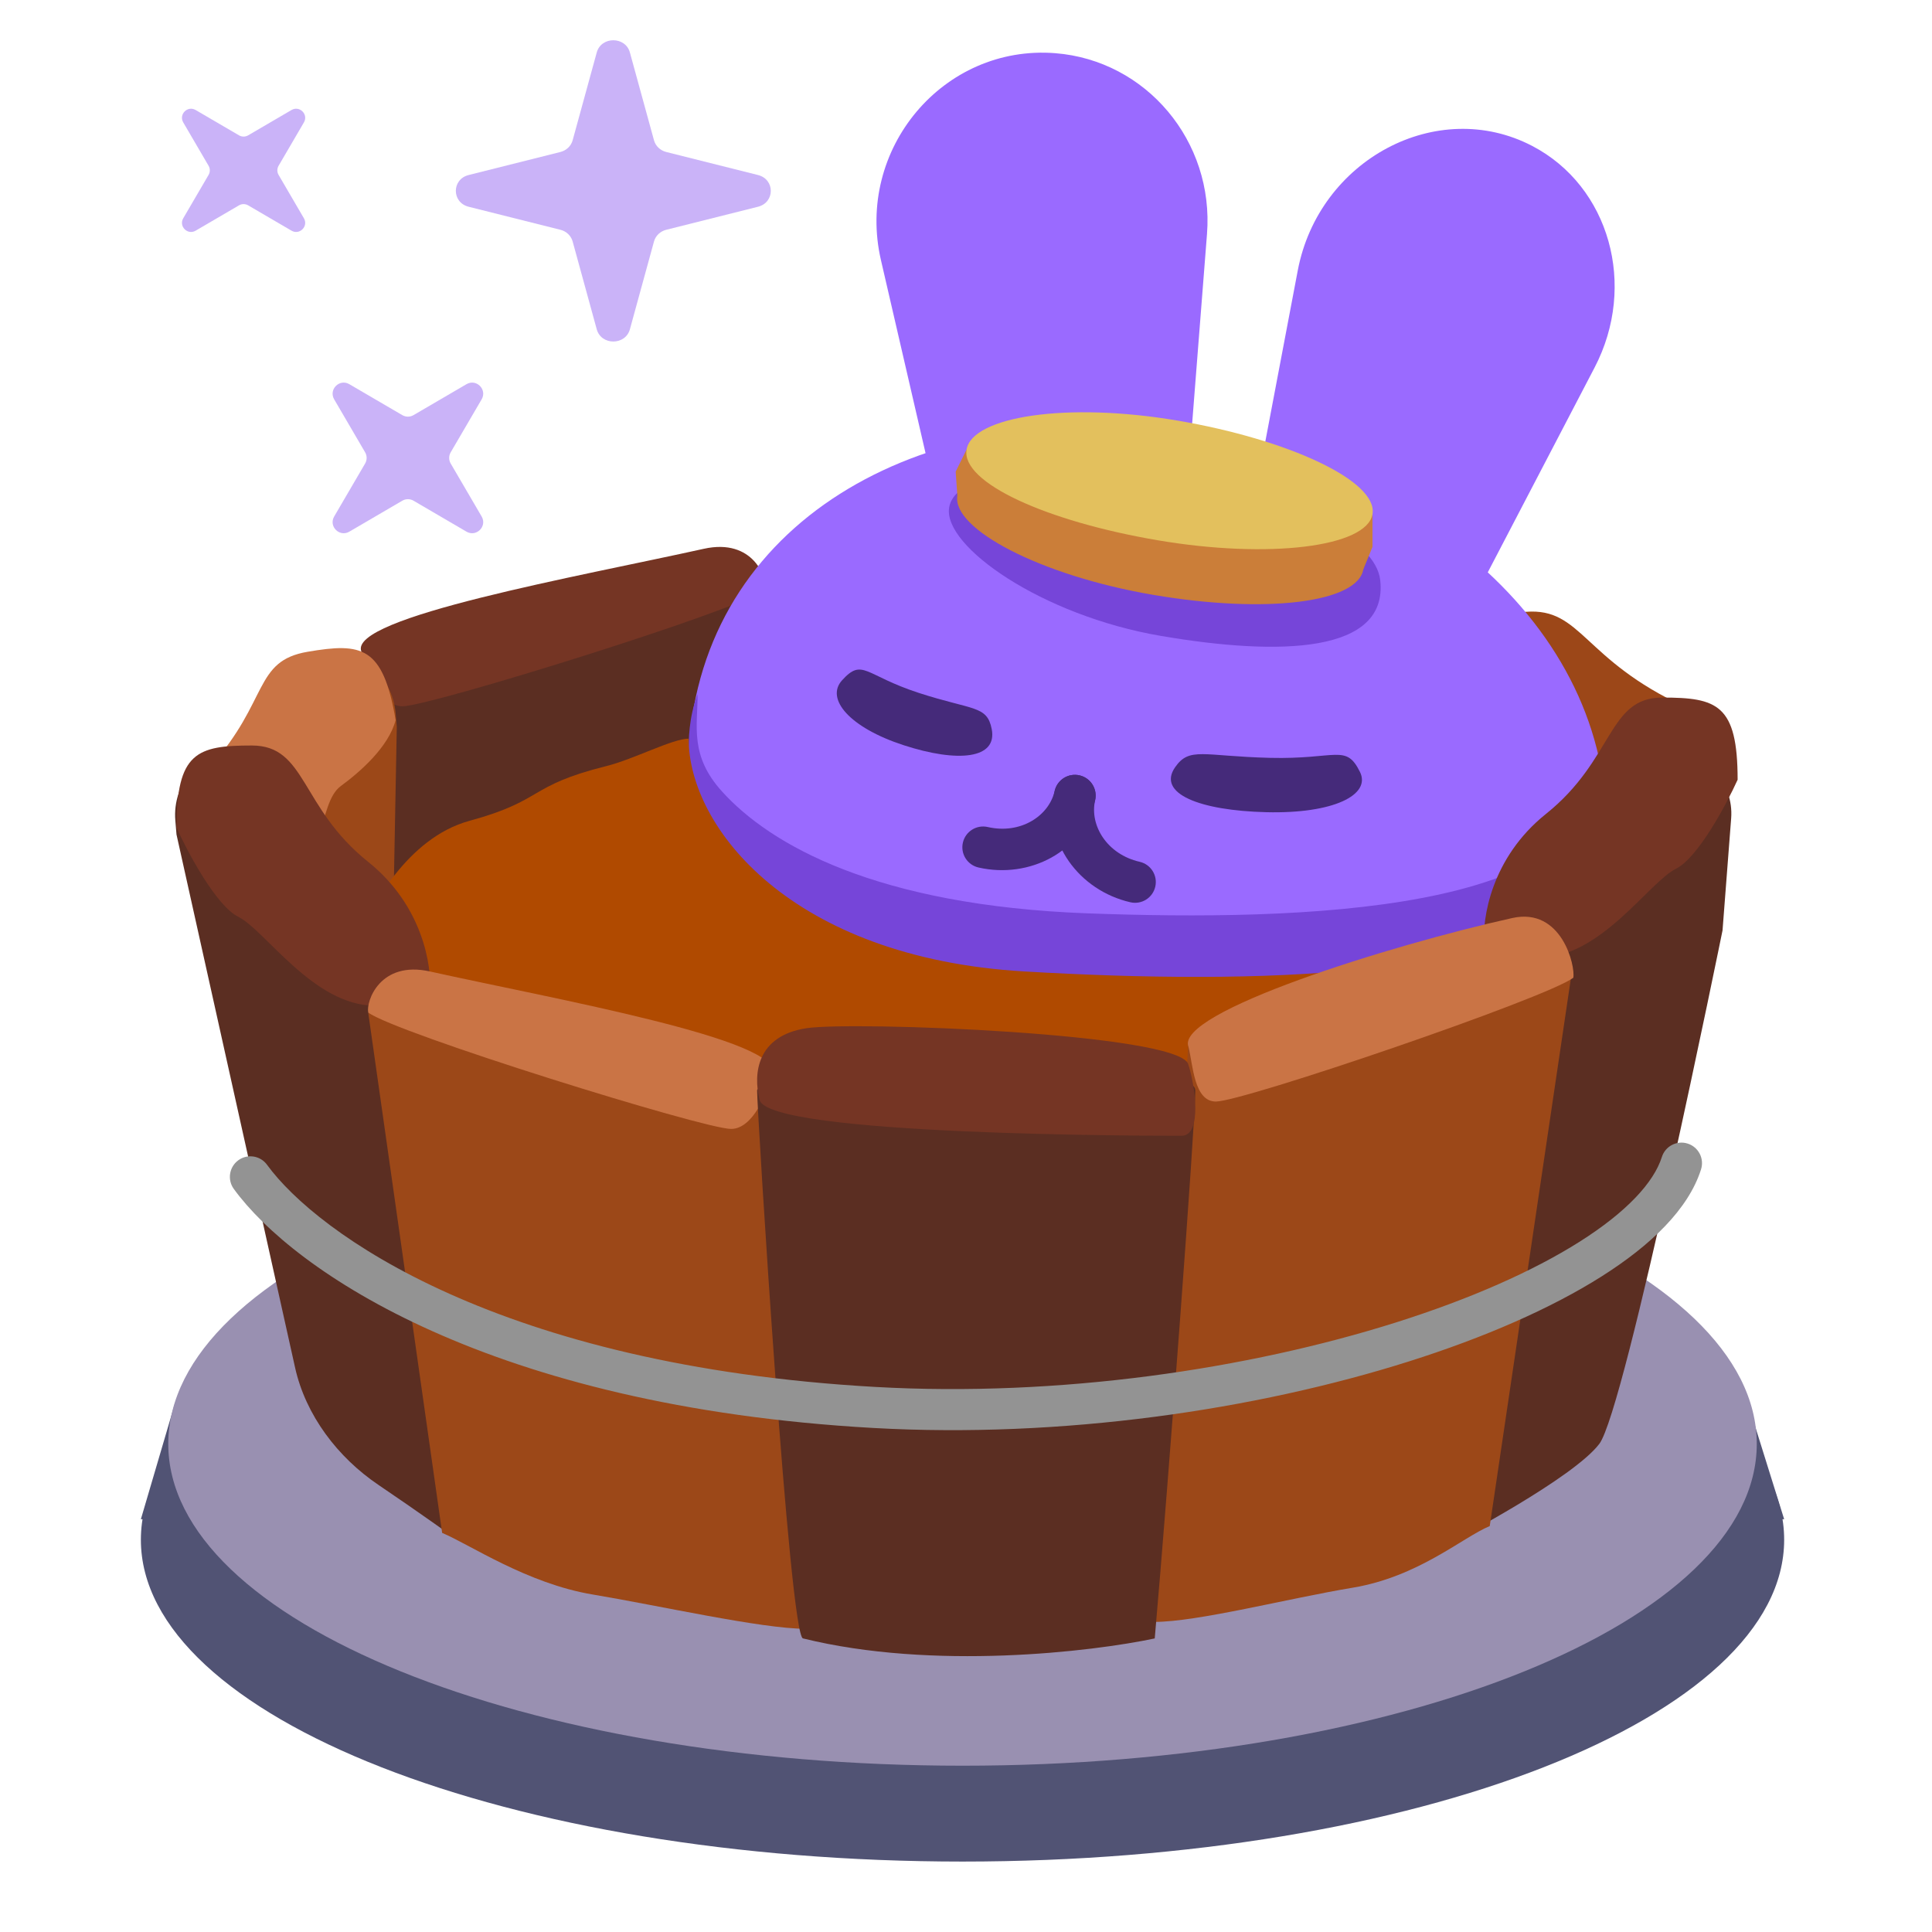
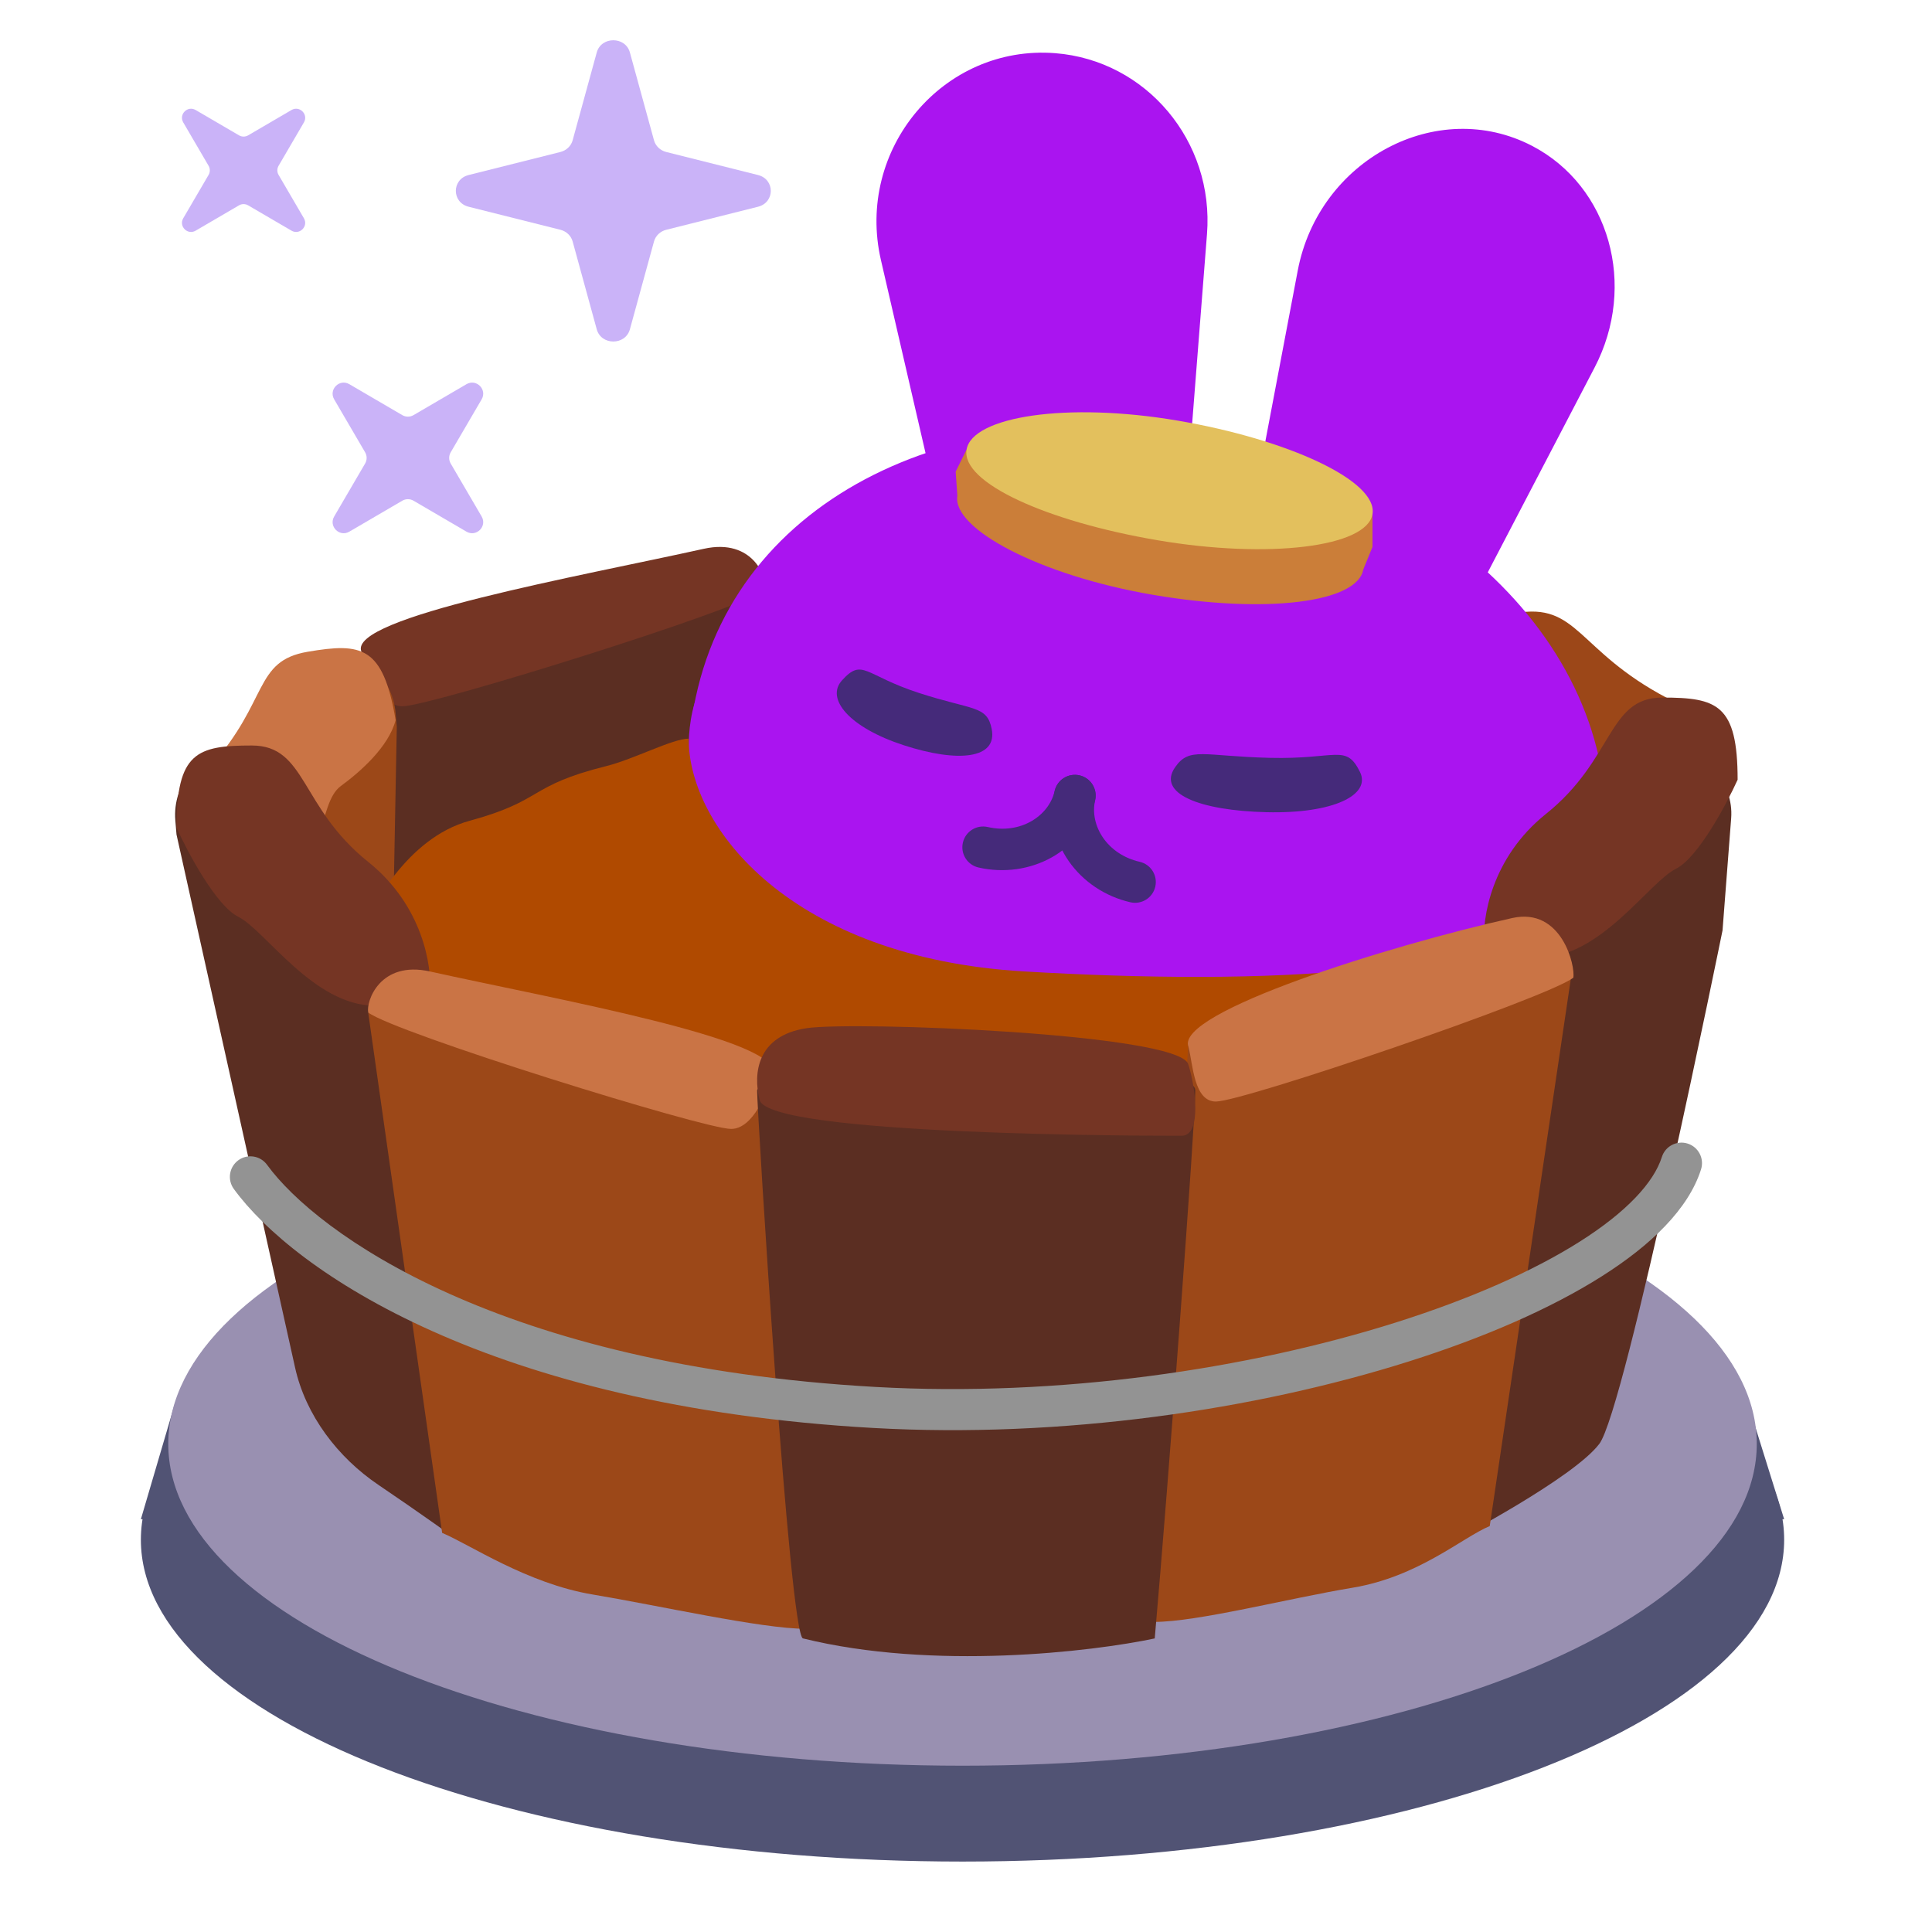
<svg xmlns="http://www.w3.org/2000/svg" width="192" height="192" fill="none" viewBox="0 0 192 192">
  <path fill="#515374" d="M177.308 153.019C177.308 170.681 140.75 185 95.654 185C50.558 185 14 170.681 14 153.019C14 135.356 50.558 121.038 95.654 121.038C140.75 121.038 177.308 135.356 177.308 153.019Z" />
  <path fill="#515374" d="M177.308 150.977L173.906 140.09L17.402 139.41L14 150.977H177.308Z" />
  <path fill="#9990B1" d="M174.586 143.492C174.586 161.155 139.247 175.474 95.654 175.474C52.061 175.474 16.722 161.155 16.722 143.492C16.722 125.83 52.061 111.511 95.654 111.511C139.247 111.511 174.586 125.83 174.586 143.492Z" />
  <path fill="#5B2E22" d="M70.615 109.657L76.059 58.623L35.912 64.747L33.19 115.781C37.5 115.781 47.752 115.509 54.284 114.42C60.817 113.331 67.893 110.791 70.615 109.657Z" />
  <path fill="#753524" d="M107.359 109.47L112.803 58.436L72.656 64.56L69.935 115.594C74.244 115.594 84.496 115.322 91.028 114.233C97.561 113.144 104.638 110.604 107.359 109.47Z" />
  <path fill="#753524" d="M69.935 54.54C74.872 53.443 76.285 57.489 76.058 58.623C73.337 60.664 42.717 70.191 39.995 70.191C37.817 70.191 36.365 66.562 35.912 64.747C34.551 61.345 57.687 57.262 69.935 54.54Z" />
  <path fill="#6D2310" d="M77.18 59.969C72.151 60.506 72.103 64.792 72.68 65.794C75.912 66.859 107.971 66.109 110.55 65.24C112.614 64.545 112.83 60.642 112.681 58.778C112.884 55.119 89.656 58.638 77.18 59.969Z" />
  <path fill="#9C4818" d="M38.193 138.02L39.433 72.239L39.315 70.851C38.997 67.131 35.685 64.399 31.973 64.794C29.469 65.061 27.329 66.716 26.442 69.073L24.561 74.077L22.264 80.466C21.84 81.648 21.623 82.894 21.622 84.149L21.622 89.737C24.603 115.511 31.829 137.368 31.829 137.368C31.829 137.368 35.7 139.594 38.193 138.02Z" />
  <path fill="#9C4818" d="M149.409 137.135L148.169 71.354L148.288 69.966C148.606 66.246 151.917 63.514 155.63 63.909C158.134 64.175 160.274 65.831 161.16 68.188L163.041 73.192L165.338 79.581C165.763 80.763 165.98 82.009 165.98 83.264L165.98 88.852C162.999 114.626 155.773 136.483 155.773 136.483C155.773 136.483 151.903 138.709 149.409 137.135Z" />
  <path fill="#CA7445" d="M33.871 78.115C35.835 76.677 38.619 74.218 39.319 71.568C38.065 64.189 35.938 63.86 30.572 64.772C25.205 65.685 26.738 69.621 20.942 76.128C16.976 80.581 20.01 88.774 26.684 87.639C32.722 86.613 31.416 79.913 33.871 78.115Z" />
  <path fill="#9C4718" d="M152.201 76.625C149.467 75.854 145.424 74.308 143.603 71.732C142.065 63.286 144.279 62.09 150.555 60.946C156.832 59.803 156.7 64.65 165.665 69.362C171.8 72.587 171.7 82.614 163.893 84.037C156.832 85.323 155.619 77.589 152.201 76.625Z" />
-   <path fill="#9A6AFF" d="M87.548 25.855C84.997 14.815 93.753 4.415 104.864 5.285C113.918 5.995 120.672 14.043 119.95 23.262L117.465 54.97C116.958 61.448 111.389 66.295 105.027 65.797C100.021 65.405 95.846 61.765 94.697 56.792L87.548 25.855Z" />
-   <path fill="#9A6AFF" d="M128.969 26.887C131.063 15.849 142.844 9.587 152.269 14.503C159.948 18.508 162.723 28.37 158.467 36.529L143.83 64.594C140.839 70.328 134.04 72.695 128.644 69.88C124.398 67.666 122.158 62.791 123.101 57.819L128.969 26.887Z" />
-   <path fill="#9A6AFF" d="M69.14 69.308C64.686 90.131 81.728 108.71 106.518 114.012C131.308 119.314 154.459 109.332 158.913 88.509C163.367 67.686 146.325 49.107 121.535 43.805C96.745 38.503 73.594 48.484 69.14 69.308Z" />
-   <path fill="#7645D9" d="M68.436 74.767C68.436 73.524 68.436 71.365 69.328 68.963C69.328 72.194 68.521 75.084 71.751 78.654C76.553 83.963 87.094 89.99 108.092 90.768C129.089 91.546 158.936 90.768 158.936 76.128C164.589 97.125 155.739 93.998 143.625 95.613C111.815 99.855 91.04 95.504 80.634 93.988C70.228 92.471 68.436 80.075 68.436 74.767Z" />
+   <path fill="#AA14F0" d="M87.548 25.855C84.997 14.815 93.753 4.415 104.864 5.285C113.918 5.995 120.672 14.043 119.95 23.262L117.465 54.97C116.958 61.448 111.389 66.295 105.027 65.797C100.021 65.405 95.846 61.765 94.697 56.792L87.548 25.855Z" />
+   <path fill="#AA14F0" d="M128.969 26.887C131.063 15.849 142.844 9.587 152.269 14.503C159.948 18.508 162.723 28.37 158.467 36.529L143.83 64.594C140.839 70.328 134.04 72.695 128.644 69.88C124.398 67.666 122.158 62.791 123.101 57.819L128.969 26.887Z" />
+   <path fill="#AA14F0" d="M69.14 69.308C64.686 90.131 81.728 108.71 106.518 114.012C131.308 119.314 154.459 109.332 158.913 88.509C163.367 67.686 146.325 49.107 121.535 43.805C96.745 38.503 73.594 48.484 69.14 69.308Z" />
+   <path fill="#AA14F0" d="M68.436 74.767C68.436 73.524 68.436 71.365 69.328 68.963C69.328 72.194 68.521 75.084 71.751 78.654C76.553 83.963 87.094 89.99 108.092 90.768C129.089 91.546 158.936 90.768 158.936 76.128C164.589 97.125 155.739 93.998 143.625 95.613C111.815 99.855 91.04 95.504 80.634 93.988C70.228 92.471 68.436 80.075 68.436 74.767Z" />
  <path fill="#452A7A" d="M126.205 75.314C132.864 75.478 133.746 73.89 135.147 76.703C136.289 78.996 132.517 80.88 125.859 80.716C119.201 80.553 114.969 78.863 116.779 76.251C118.208 74.189 119.547 75.15 126.205 75.314Z" />
  <path fill="#452A7A" d="M91.306 68.859C85.915 67.106 85.731 65.354 83.682 67.608C82.012 69.447 84.416 72.306 89.807 74.059C95.198 75.812 99.146 75.428 98.554 72.443C98.087 70.087 96.698 70.611 91.306 68.859Z" />
  <path fill="#452A7A" fill-rule="evenodd" d="M107.282 77.054C106.171 76.799 105.065 77.494 104.811 78.604C103.648 83.682 107.244 88.501 112.34 89.667C113.451 89.922 114.557 89.227 114.811 88.117C115.066 87.006 114.371 85.899 113.261 85.645C110.017 84.903 108.26 82.029 108.833 79.525C109.087 78.415 108.393 77.308 107.282 77.054Z" clip-rule="evenodd" />
  <path fill="#452A7A" fill-rule="evenodd" d="M107.282 77.053C106.172 76.799 105.065 77.493 104.811 78.604C104.238 81.108 101.405 82.931 98.162 82.189C97.051 81.934 95.944 82.629 95.69 83.739C95.436 84.85 96.13 85.957 97.241 86.211C102.336 87.377 107.671 84.602 108.833 79.525C109.087 78.414 108.393 77.308 107.282 77.053Z" clip-rule="evenodd" />
-   <path fill="#7645D9" d="M137.165 57.657C137.972 64.925 127.235 65.219 115.387 63.199C103.539 61.18 93.672 54.273 94.327 50.427C94.983 46.581 105.212 45.613 117.06 47.633C128.908 49.653 136.716 53.619 137.165 57.657Z" />
+   <path fill="#AA14F0" d="M137.165 57.657C137.972 64.925 127.235 65.219 115.387 63.199C103.539 61.18 93.672 54.273 94.327 50.427C94.983 46.581 105.212 45.613 117.06 47.633C128.908 49.653 136.716 53.619 137.165 57.657Z" />
  <path fill="#CB7E39" d="M135.481 56.593C134.921 59.875 125.872 61.036 114.612 59.117C103.352 57.198 94.582 52.541 95.141 49.259C95.701 45.977 105.378 45.314 116.638 47.233C127.897 49.153 136.04 53.312 135.481 56.593Z" />
  <path fill="#CB7E39" d="M136.397 51.093L96.058 44.675L94.973 46.868L95.141 49.259L135.48 56.593L136.397 54.353V51.093Z" />
  <path fill="#E3C05D" d="M136.397 51.093C135.838 54.374 126.055 55.567 115.014 53.685C103.973 51.803 95.499 47.957 96.058 44.675C96.617 41.394 105.998 39.919 117.04 41.801C128.081 43.683 136.956 47.811 136.397 51.093Z" />
  <path fill="#B04A00" d="M46.662 81.571C40.338 83.296 36.908 90.417 35.774 92.459C52.786 110.15 82.725 114.233 124.233 114.914C165.741 115.594 169.686 89.056 154.035 88.376C151.313 97.222 124.914 97.902 101.778 96.541C78.643 95.18 68.436 82.252 68.436 73.406C66.848 73.406 62.992 75.447 60.271 76.128C52.349 78.108 54.147 79.53 46.662 81.571Z" />
  <path fill="#000" d="M76.059 111.511L79.461 158.462L57.686 155.741L45.438 152.338L36.592 100.624L76.059 111.511Z" />
  <path fill="#5B2E22" d="M29.325 135.912L17.54 82.932L17.424 81.544C17.114 77.824 19.921 74.576 23.647 74.343C26.16 74.186 28.547 75.459 29.816 77.635L32.51 82.252L39.451 89.727C40.7 91.073 41.589 92.713 42.035 94.494L42.717 97.222C44.098 123.131 45.438 153.019 45.438 153.019C45.438 153.019 41.467 150.171 37.613 147.57C33.577 144.845 30.382 140.665 29.325 135.912Z" />
  <path fill="#5B2E22" d="M158.936 143.492C161.52 140.09 171.184 92.459 171.184 92.459L172.041 81.32C172.313 77.785 169.518 74.767 165.972 74.767C163.807 74.767 161.805 75.917 160.714 77.787L157.713 82.932L151.467 88.609C149.692 90.223 148.499 92.378 148.075 94.739L147.506 97.902C146.124 123.811 144.647 153.019 144.647 153.019C144.647 153.019 156.352 146.895 158.936 143.492Z" />
  <path fill="#753524" d="M23.664 91.098C21.486 90.009 18.674 84.747 17.54 82.252C17.54 74.767 19.581 74.087 25.025 74.087C30.468 74.087 29.788 80.21 36.592 85.654C42.036 90.009 42.943 96.088 42.717 98.583C42.943 99.036 42.172 99.944 37.273 99.944C31.149 99.944 26.386 92.459 23.664 91.098Z" />
  <path fill="#753524" d="M166.559 86.335C168.736 85.246 171.549 79.984 172.683 77.489C172.683 70.004 170.641 69.323 165.198 69.323C159.754 69.323 160.435 75.447 153.63 80.891C148.186 85.246 147.279 91.325 147.506 93.82C147.279 94.273 148.05 95.18 152.95 95.18C159.074 95.18 163.837 87.695 166.559 86.335Z" />
  <path fill="#9C4818" d="M43.94 152.338L36.592 100.624L76.739 106.748L80.004 161.865C75.694 161.865 65.442 159.551 58.91 158.462C52.377 157.374 46.661 153.472 43.94 152.338Z" />
  <path fill="#9C4818" d="M148.049 151.658L156.214 96.541L118.109 103.346L114.707 161.184C119.016 161.184 127.907 158.871 134.44 157.782C140.972 156.693 145.327 152.792 148.049 151.658Z" />
  <path fill="#CA7445" d="M42.717 96.541C37.779 95.444 36.366 99.49 36.593 100.624C39.315 102.665 69.935 112.192 72.656 112.192C74.834 112.192 76.286 108.563 76.739 106.748C78.1 103.346 54.965 99.263 42.717 96.541Z" />
  <path fill="#CA7445" d="M150.286 91.233C155.223 90.136 156.579 96.036 156.352 97.17C153.63 99.211 123.552 109.47 120.831 109.47C118.653 109.47 118.563 105.841 118.109 104.026C116.748 100.624 138.038 93.955 150.286 91.233Z" />
  <path fill="#5B2E22" d="M79.809 162.826C92.713 166.014 108.484 164.155 114.757 162.826C116.101 147.552 118.789 111.556 118.789 108.368C118.789 104.384 75.24 106.376 75.24 108.368C75.24 110.361 78.465 162.826 79.809 162.826Z" />
  <path fill="#753524" d="M80.144 102.182C75.247 102.931 74.82 106.653 75.486 109.309C76.379 112.872 114.742 112.872 117.415 112.872H117.416C119.546 112.872 118.724 107.688 118.081 105.745C117.073 102.699 84.803 101.469 80.144 102.182Z" />
  <path fill="#939393" fill-rule="evenodd" d="M167.716 113.647C168.791 113.987 169.388 115.134 169.048 116.209C167.803 120.152 164.072 123.747 159.149 126.86C154.141 130.027 147.543 132.918 139.978 135.309C124.845 140.094 105.565 142.967 86.772 141.909C48.731 139.768 29.167 126.31 23.236 118.156C22.573 117.244 22.775 115.967 23.686 115.304C24.598 114.641 25.875 114.842 26.538 115.754C31.495 122.569 49.677 135.732 87.001 137.833C105.274 138.861 124.059 136.06 138.747 131.417C146.093 129.094 152.343 126.333 156.967 123.409C161.675 120.433 164.359 117.5 165.155 114.979C165.494 113.904 166.641 113.308 167.716 113.647Z" clip-rule="evenodd" />
  <path fill="#CAB3F8" d="M46.358 38.18C47.337 37.608 48.437 38.708 47.865 39.687L44.789 44.952C44.589 45.295 44.589 45.72 44.789 46.063L47.865 51.328C48.437 52.307 47.337 53.407 46.358 52.835L41.093 49.759C40.75 49.559 40.325 49.559 39.982 49.759L34.717 52.835C33.738 53.407 32.638 52.307 33.21 51.328L36.286 46.063C36.486 45.72 36.486 45.295 36.286 44.952L33.21 39.687C32.638 38.708 33.738 37.608 34.717 38.18L39.982 41.256C40.325 41.456 40.75 41.456 41.093 41.256L46.358 38.18Z" />
  <path fill="#CAB3F8" d="M28.969 10.933C29.77 10.465 30.67 11.366 30.202 12.166L27.686 16.474C27.521 16.755 27.521 17.102 27.686 17.383L30.202 21.691C30.67 22.492 29.77 23.392 28.969 22.924L24.661 20.407C24.381 20.243 24.033 20.243 23.752 20.407L19.444 22.924C18.644 23.392 17.744 22.492 18.211 21.691L20.728 17.383C20.892 17.102 20.892 16.755 20.728 16.474L18.211 12.166C17.744 11.366 18.644 10.465 19.444 10.933L23.752 13.45C24.033 13.614 24.381 13.614 24.661 13.45L28.969 10.933Z" />
  <path fill="#CAB3F8" d="M59.303 5.216C59.748 3.595 62.154 3.595 62.599 5.216L64.993 13.941C65.149 14.51 65.614 14.954 66.208 15.104L75.33 17.394C77.025 17.819 77.025 20.121 75.33 20.546L66.208 22.836C65.614 22.985 65.149 23.43 64.993 23.999L62.599 32.724C62.154 34.345 59.748 34.345 59.303 32.724L56.909 23.999C56.753 23.43 56.288 22.985 55.694 22.836L46.572 20.546C44.877 20.121 44.877 17.819 46.572 17.394L55.694 15.104C56.288 14.954 56.753 14.51 56.909 13.941L59.303 5.216Z" />
</svg>
